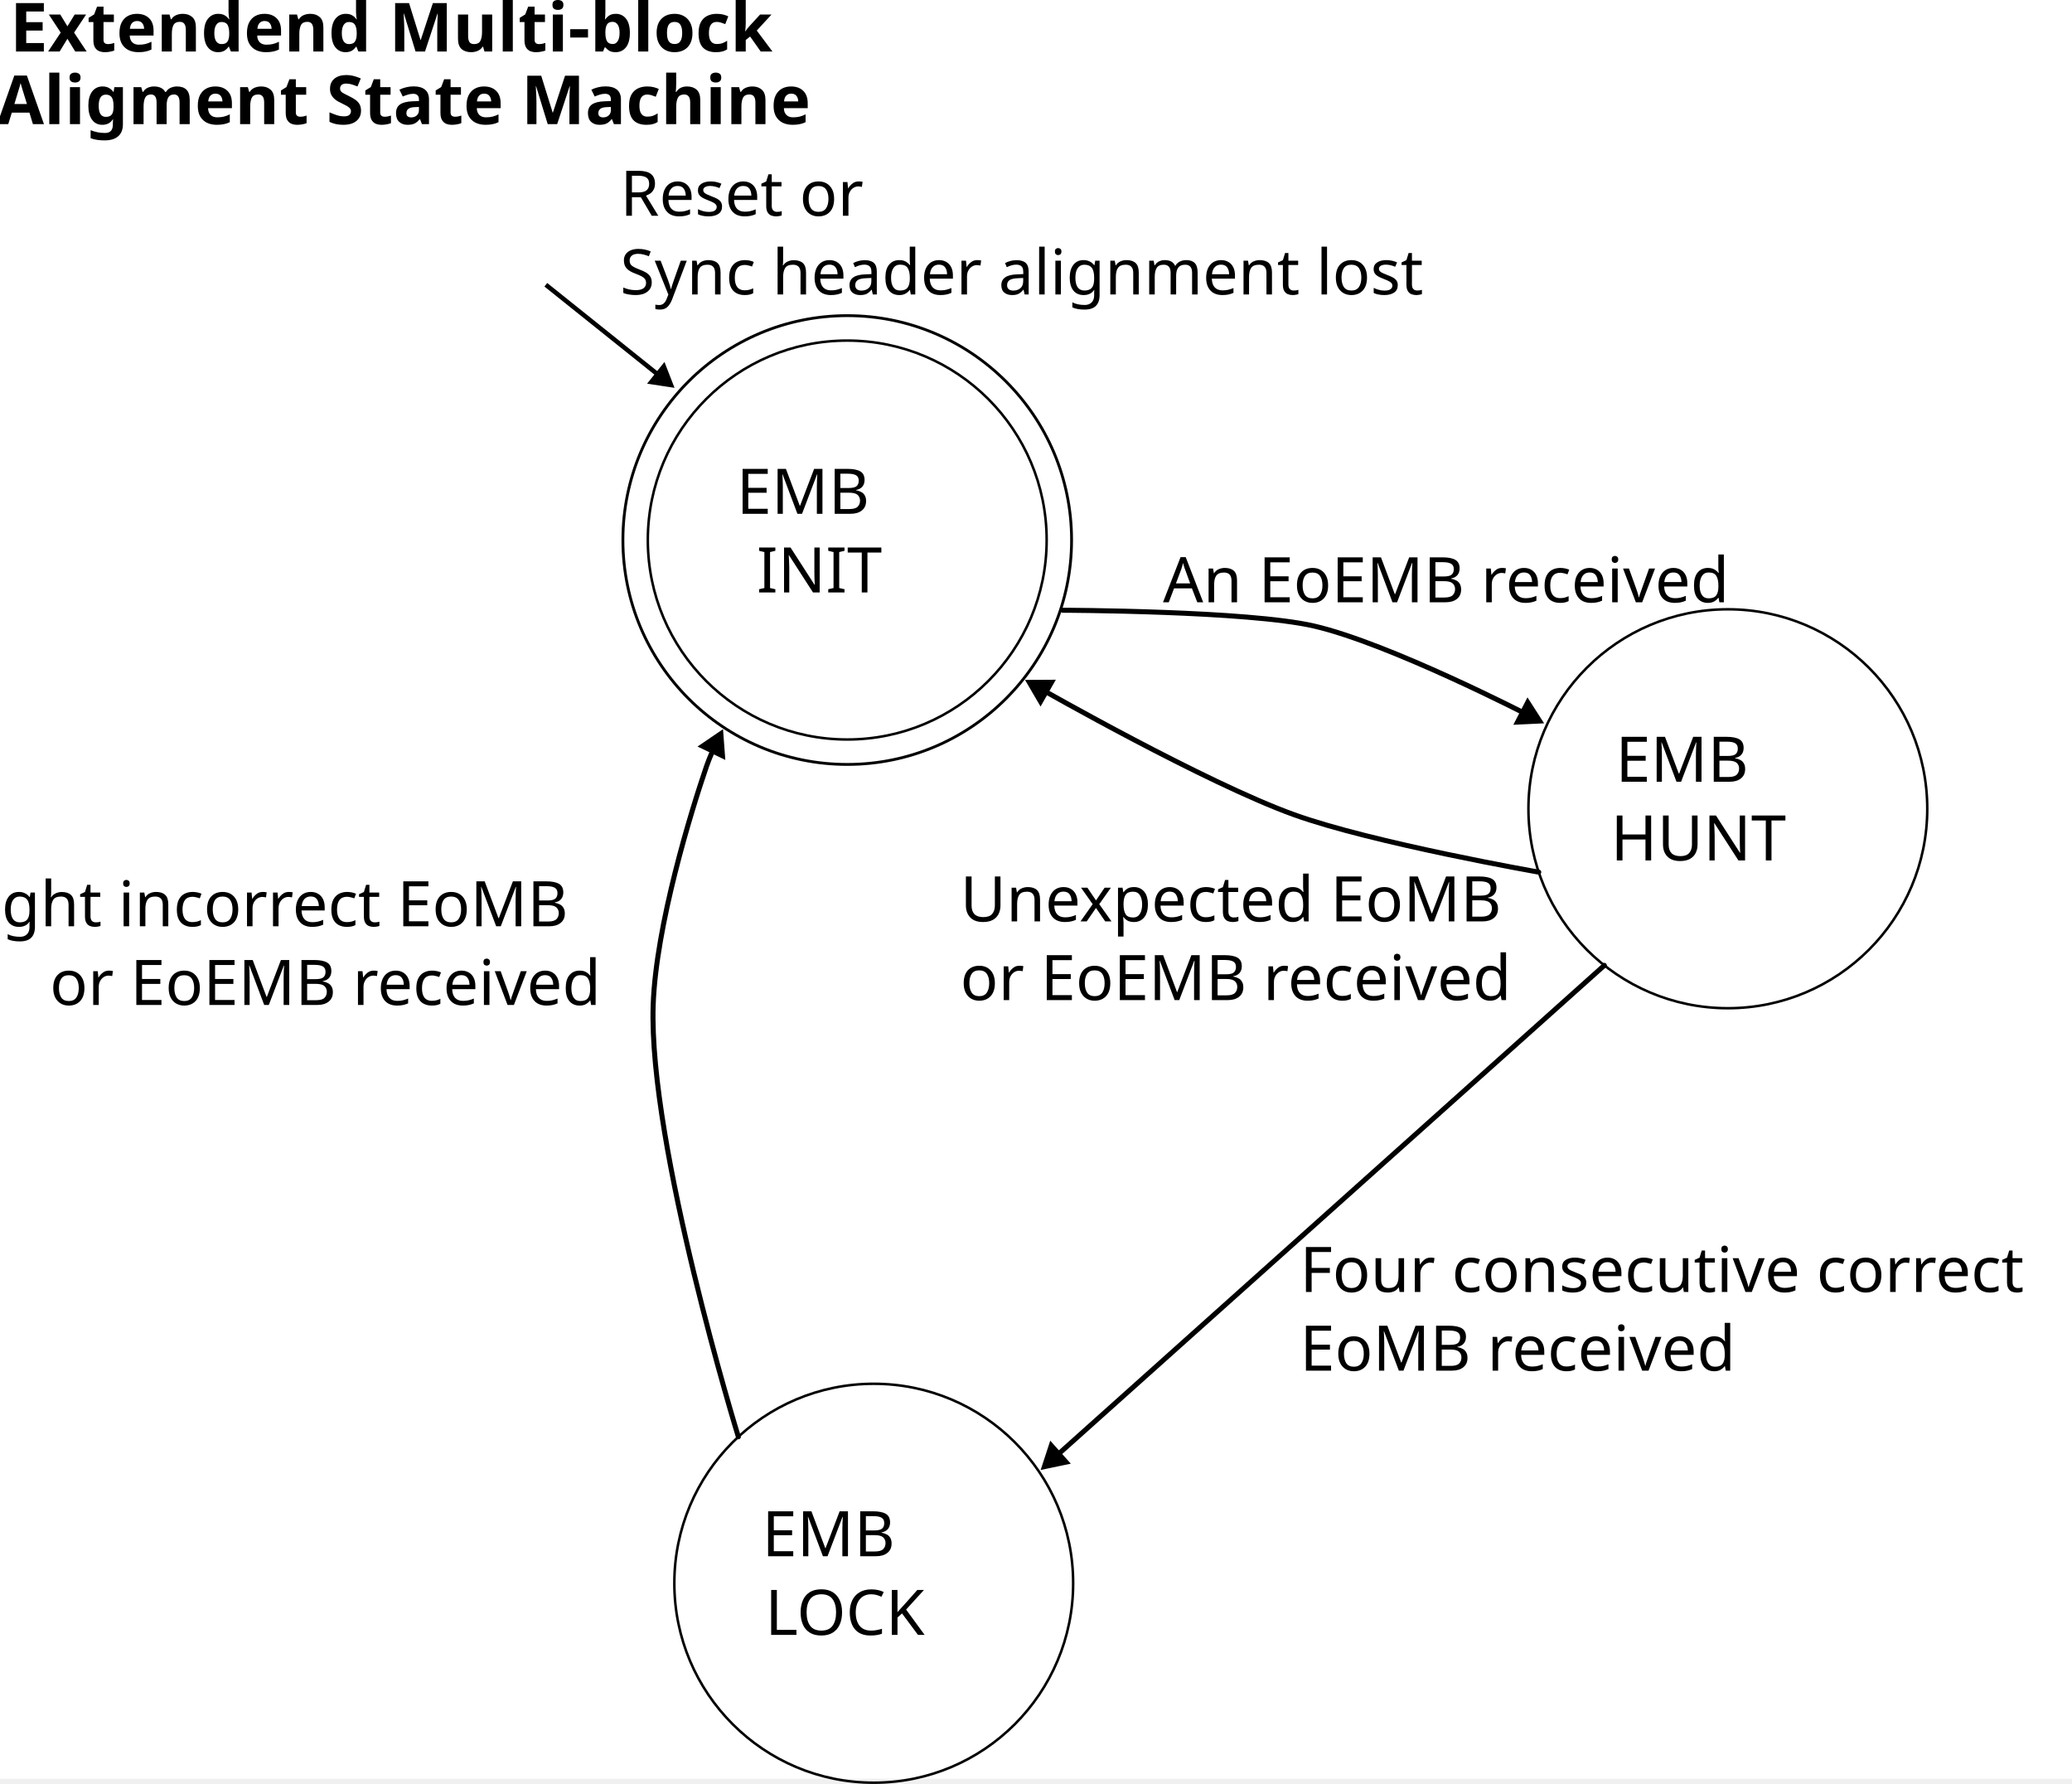
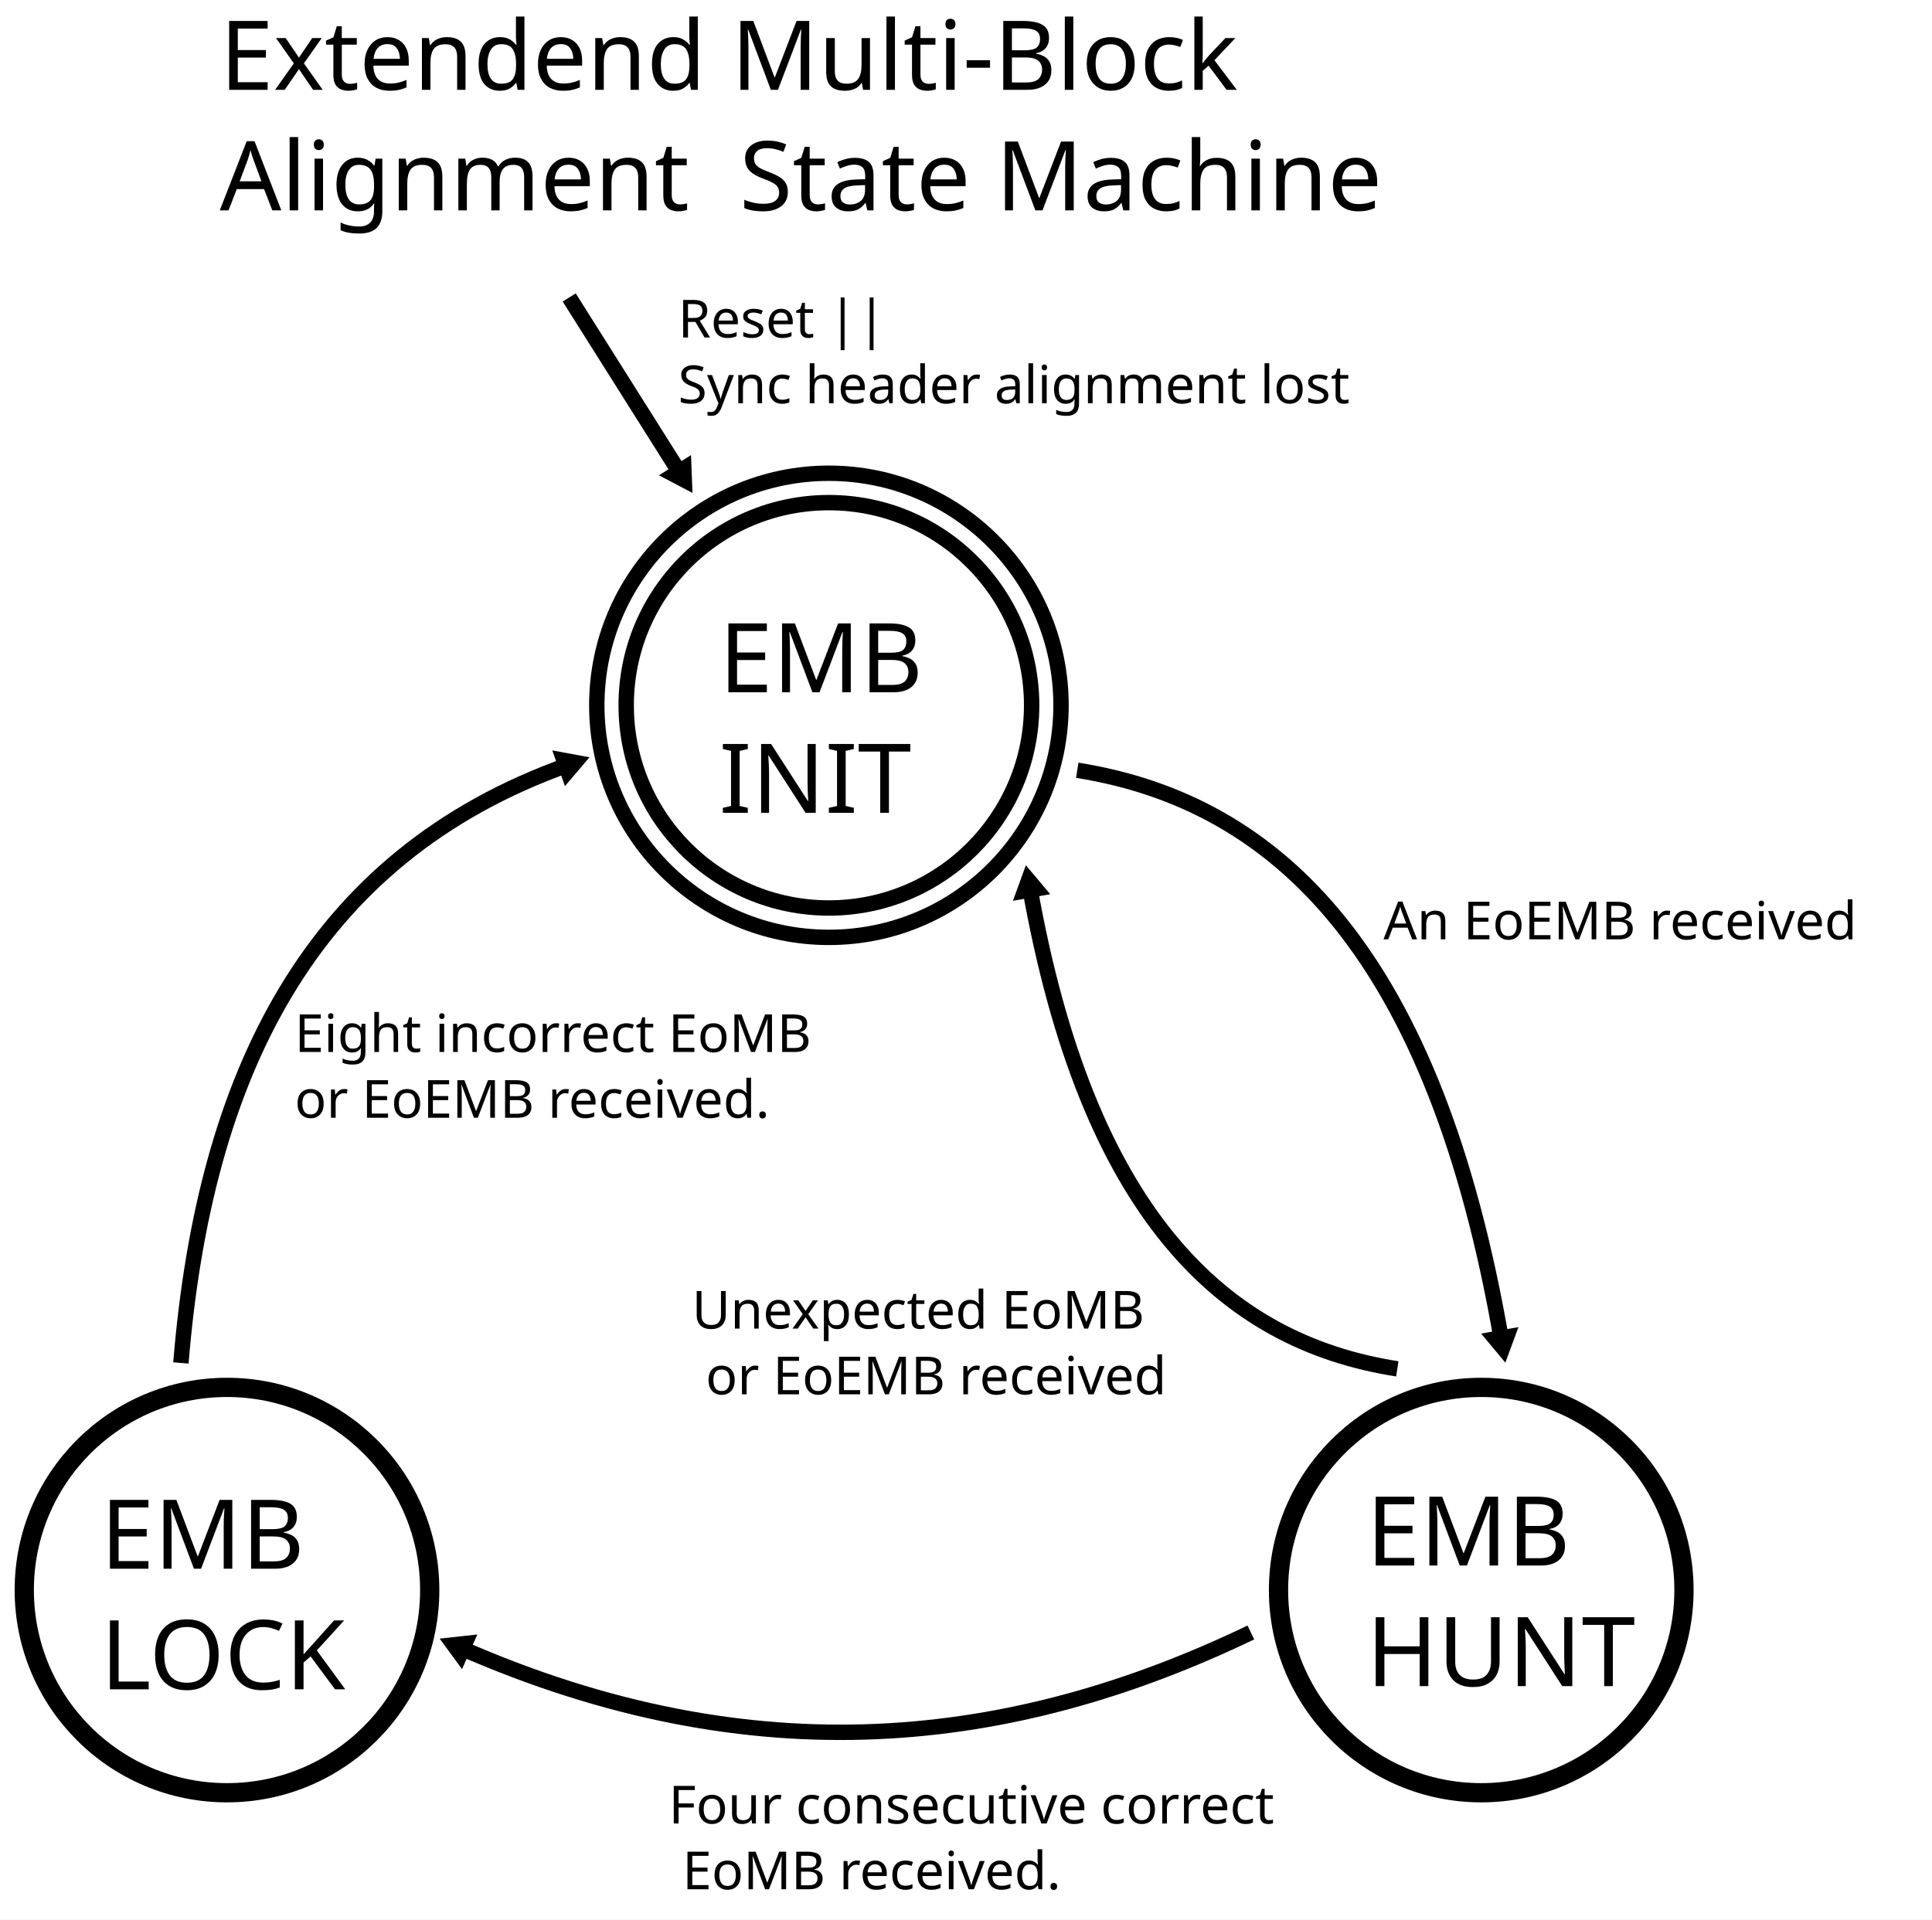
- <svg xmlns="http://www.w3.org/2000/svg" contentStyleType="text/css" height="368.433" preserveAspectRatio="none" version="1.1" viewBox="0 0 428.023 368.433" width="428.023" zoomAndPan="magnify" id="svg16">
+ <svg xmlns="http://www.w3.org/2000/svg" contentStyleType="text/css" height="437.859" preserveAspectRatio="none" version="1.1" viewBox="0 0 440.58 437.859" width="440.58" zoomAndPan="magnify" id="svg16">
  <defs id="defs1">
    <marker style="overflow:visible" id="marker27" refX="0" refY="0" orient="auto-start-reverse" markerWidth="1" markerHeight="1" viewBox="0 0 1 1" preserveAspectRatio="xMidYMid">
      <path transform="scale(0.5)" style="fill:context-stroke;fill-rule:evenodd;stroke:context-stroke;stroke-width:1pt" d="M 5.77,0 -2.88,5 V -5 Z" id="path27" />
    </marker>
+     <marker orient="auto" refY="0" refX="0" id="TriangleOutS-8" style="overflow:visible">
+       <path id="path4063-7" d="M 5.77,0 -2.88,5 V -5 Z" style="fill-rule:evenodd;stroke:#000000;stroke-width:1pt" transform="scale(0.2)" />
+     </marker>
+     <marker orient="auto" refY="0" refX="0" id="TriangleOutS" style="overflow:visible">
+       <path id="path4063" d="M 5.77,0 -2.88,5 V -5 Z" style="fill-rule:evenodd;stroke:#000000;stroke-width:1pt" transform="scale(0.2)" />
+     </marker>
+     <marker orient="auto" refY="0" refX="0" id="marker1" style="overflow:visible">
+       <path id="path1" d="M 5.77,0 -2.88,5 V -5 Z" style="fill-rule:evenodd;stroke:#000000;stroke-width:1pt" transform="scale(0.2)" />
+     </marker>
+     <marker orient="auto" refY="0" refX="0" id="marker2" style="overflow:visible">
+       <path id="path2" d="M 5.77,0 -2.88,5 V -5 Z" style="fill-rule:evenodd;stroke:#000000;stroke-width:1pt" transform="scale(0.2)" />
+     </marker>
+     <marker orient="auto" refY="0" refX="0" id="marker3" style="overflow:visible">
+       <path id="path3" d="M 5.77,0 -2.88,5 V -5 Z" style="fill-rule:evenodd;stroke:#000000;stroke-width:1pt" transform="scale(0.2)" />
+     </marker>
  </defs>
-   <rect style="fill:#ffffff;stroke-width:1.344;stroke-linejoin:round" id="rect1" width="429.939" height="367.359" x="0" y="0" />
-   <circle style="fill:none;stroke:#000000;stroke-width:0.519;stroke-linejoin:round;stroke-dasharray:none" id="path16" cx="175.018" cy="111.531" r="41.194" />
-   <g id="g17" transform="matrix(1.036337,0,0,1.036337,64.50262,52.46527)">
-     <circle style="fill:none;stroke:#000000;stroke-width:0.564;stroke-linejoin:round;stroke-dasharray:none" id="path16-2" cx="106.641" cy="56.995" r="44.718" />
+   <rect style="fill:#ffffff;stroke-width:1.486;stroke-linejoin:round" id="rect1" width="440.58" height="437.859" x="0" y="0" />
+   <circle style="fill:#ffffff;fill-opacity:1;fill-rule:evenodd;stroke:#000000;stroke-width:3.51;stroke-linecap:square;stroke-linejoin:miter;stroke-miterlimit:4;stroke-dasharray:none;stroke-dashoffset:0;stroke-opacity:1" id="circle1075" cx="189.028" cy="160.875" r="52.932" />
+   <path id="path1077" d="m 113,-163.638 29,46" style="fill:none;stroke:#000000;stroke-width:4;stroke-linecap:butt;stroke-linejoin:miter;stroke-miterlimit:4;stroke-dasharray:none;stroke-opacity:1;marker-end:url(#TriangleOutS-8)" transform="matrix(0.8775687,0,0,0.8775687,30.63994,211.4504)" />
+   <text id="text1085" y="76.975" x="154.64" style="font-style:normal;font-variant:normal;font-weight:normal;font-stretch:normal;font-size:12px;line-height:0%;font-family:sans-serif;-inkscape-font-specification:'sans-serif, Normal';font-variant-ligatures:normal;font-variant-caps:normal;font-variant-numeric:normal;font-variant-east-asian:normal;letter-spacing:0px;word-spacing:0px;fill:#000000;fill-opacity:1;stroke:none;stroke-width:0.878" xml:space="preserve">
+     <tspan style="font-style:normal;font-variant:normal;font-weight:normal;font-stretch:normal;font-size:12px;line-height:1.25;font-family:sans-serif;-inkscape-font-specification:'sans-serif, Normal';font-variant-ligatures:normal;font-variant-caps:normal;font-variant-numeric:normal;font-variant-east-asian:normal;stroke-width:0.878" y="76.975" x="154.64" id="tspan1081">Reset || </tspan>
+     <tspan id="tspan1083" y="84.475" x="154.64" style="font-style:normal;font-variant:normal;font-weight:normal;font-stretch:normal;font-size:12px;font-family:sans-serif;-inkscape-font-specification:'sans-serif, Normal';font-variant-ligatures:normal;font-variant-caps:normal;font-variant-numeric:normal;font-variant-east-asian:normal;stroke-width:0.878" />
+     <tspan y="84.475" x="154.64" id="tspan1182" style="font-style:normal;font-variant:normal;font-weight:normal;font-stretch:normal;font-size:12px;font-family:sans-serif;-inkscape-font-specification:'sans-serif, Normal';font-variant-ligatures:normal;font-variant-caps:normal;font-variant-numeric:normal;font-variant-east-asian:normal;stroke-width:0.878" />
+     <tspan style="font-style:normal;font-variant:normal;font-weight:normal;font-stretch:normal;font-size:12px;line-height:1.25;font-family:sans-serif;-inkscape-font-specification:'sans-serif, Normal';font-variant-ligatures:normal;font-variant-caps:normal;font-variant-numeric:normal;font-variant-east-asian:normal;stroke-width:0.878" y="91.975" x="154.64" id="tspan1184">Sync header alignment lost</tspan>
+   </text>
+   <circle id="circle1087" style="fill:#ffffff;fill-opacity:1;fill-rule:evenodd;stroke:#000000;stroke-width:3.51;stroke-linecap:square;stroke-linejoin:miter;stroke-miterlimit:4;stroke-dasharray:none;stroke-dashoffset:0;stroke-opacity:1" cx="189.028" cy="160.875" r="46.23" />
+   <text id="text1093" y="157.897" x="163.969" style="font-style:normal;font-variant:normal;font-weight:normal;font-stretch:normal;font-size:22px;line-height:0%;font-family:sans-serif;-inkscape-font-specification:'sans-serif, ';font-variant-ligatures:normal;font-variant-caps:normal;font-variant-numeric:normal;font-variant-east-asian:normal;text-align:start;letter-spacing:0px;word-spacing:0px;writing-mode:lr-tb;text-anchor:start;fill:#000000;fill-opacity:1;stroke:none;stroke-width:0.878" xml:space="preserve">
+     <tspan style="font-style:normal;font-variant:normal;font-weight:normal;font-stretch:normal;font-size:22px;line-height:1.25;font-family:sans-serif;-inkscape-font-specification:'sans-serif, ';font-variant-ligatures:normal;font-variant-caps:normal;font-variant-numeric:normal;font-variant-east-asian:normal;text-align:start;writing-mode:lr-tb;text-anchor:start;stroke-width:0.878" y="157.897" x="163.969" id="tspan1089">EMB</tspan>
+     <tspan id="tspan1091" style="font-style:normal;font-variant:normal;font-weight:normal;font-stretch:normal;font-size:22px;line-height:1.25;font-family:sans-serif;-inkscape-font-specification:'sans-serif, ';font-variant-ligatures:normal;font-variant-caps:normal;font-variant-numeric:normal;font-variant-east-asian:normal;text-align:start;writing-mode:lr-tb;text-anchor:start;stroke-width:0.878" y="185.397" x="163.969">INIT</tspan>
+   </text>
+   <g id="g1103" transform="matrix(0.8775687,0,0,0.8775687,150.8409,293.6381)">
+     <circle style="fill:#ffffff;fill-opacity:1;fill-rule:evenodd;stroke:#000000;stroke-width:5;stroke-linecap:square;stroke-linejoin:miter;stroke-miterlimit:4;stroke-dasharray:none;stroke-dashoffset:0;stroke-opacity:1" id="circle1095" transform="translate(0.5432129)" cx="212.486" cy="78.676" r="52.679" />
+     <text xml:space="preserve" style="font-style:normal;font-variant:normal;font-weight:normal;font-stretch:normal;font-size:25.069px;line-height:0%;font-family:sans-serif;-inkscape-font-specification:'sans-serif, ';font-variant-ligatures:normal;font-variant-caps:normal;font-variant-numeric:normal;font-variant-east-asian:normal;text-align:start;letter-spacing:0px;word-spacing:0px;writing-mode:lr-tb;text-anchor:start;fill:#000000;fill-opacity:1;stroke:none" x="183.174" y="72.293" id="text1101">
+       <tspan id="tspan1097" x="183.174" y="72.293" style="font-style:normal;font-variant:normal;font-weight:normal;font-stretch:normal;font-size:25.069px;line-height:1.25;font-family:sans-serif;-inkscape-font-specification:'sans-serif, ';font-variant-ligatures:normal;font-variant-caps:normal;font-variant-numeric:normal;font-variant-east-asian:normal;text-align:start;writing-mode:lr-tb;text-anchor:start">EMB</tspan>
+       <tspan id="tspan1099" x="183.174" y="103.63" style="font-style:normal;font-variant:normal;font-weight:normal;font-stretch:normal;font-size:25.069px;line-height:1.25;font-family:sans-serif;-inkscape-font-specification:'sans-serif, ';font-variant-ligatures:normal;font-variant-caps:normal;font-variant-numeric:normal;font-variant-east-asian:normal;text-align:start;writing-mode:lr-tb;text-anchor:start">HUNT</tspan>
+     </text>
  </g>
-   <text xml:space="preserve" style="font-style:normal;font-variant:normal;font-weight:normal;font-stretch:normal;font-size:13px;font-family:sans-serif;-inkscape-font-specification:'sans-serif, ';font-variant-ligatures:normal;font-variant-caps:normal;font-variant-numeric:normal;font-variant-east-asian:normal;text-align:center;letter-spacing:0px;word-spacing:0px;text-anchor:middle;fill:none;stroke:none;stroke-width:0.518;stroke-linejoin:round;stroke-dasharray:none" x="174.325" y="106.112" id="text16">
-     <tspan id="tspan16" x="174.325" y="106.112" style="font-style:normal;font-variant:normal;font-weight:normal;font-stretch:normal;font-size:13px;font-family:sans-serif;-inkscape-font-specification:'sans-serif, ';font-variant-ligatures:normal;font-variant-caps:normal;font-variant-numeric:normal;font-variant-east-asian:normal;letter-spacing:0px;fill:#000000;fill-opacity:1;stroke:none;stroke-width:0.518">EMB</tspan>
-     <tspan x="174.325" y="122.362" style="font-style:normal;font-variant:normal;font-weight:normal;font-stretch:normal;font-size:13px;font-family:sans-serif;-inkscape-font-specification:'sans-serif, ';font-variant-ligatures:normal;font-variant-caps:normal;font-variant-numeric:normal;font-variant-east-asian:normal;letter-spacing:0px;fill:#000000;fill-opacity:1;stroke:none;stroke-width:0.518" id="tspan1">INIT</tspan>
+   <path id="path1105" d="m 245.664,175.69 c 46.126,7.357 81.635,42.312 96.774,130.205" style="vector-effect:none;fill:none;fill-opacity:1;stroke:#000000;stroke-width:3.51;stroke-linecap:butt;stroke-linejoin:miter;stroke-miterlimit:4;stroke-dasharray:none;stroke-dashoffset:0;stroke-opacity:1;marker-end:url(#TriangleOutS)" />
+   <text xml:space="preserve" style="font-style:normal;font-variant:normal;font-weight:normal;font-stretch:normal;font-size:12px;line-height:0%;font-family:sans-serif;-inkscape-font-specification:'sans-serif, Normal';font-variant-ligatures:normal;font-variant-caps:normal;font-variant-numeric:normal;font-variant-east-asian:normal;letter-spacing:0px;word-spacing:0px;fill:#000000;fill-opacity:1;stroke:none;stroke-width:0.878" x="315.494" y="214.252" id="text1109">
+     <tspan x="315.494" y="214.252" style="font-style:normal;font-variant:normal;font-weight:normal;font-stretch:normal;font-size:12px;line-height:1.25;font-family:sans-serif;-inkscape-font-specification:'sans-serif, Normal';font-variant-ligatures:normal;font-variant-caps:normal;font-variant-numeric:normal;font-variant-east-asian:normal;stroke-width:0.878" id="tspan1107">An EoEMB received</tspan>
  </text>
-   <text xml:space="preserve" style="font-style:normal;font-variant:normal;font-weight:normal;font-stretch:normal;font-size:13px;font-family:sans-serif;-inkscape-font-specification:'sans-serif, ';font-variant-ligatures:normal;font-variant-caps:normal;font-variant-numeric:normal;font-variant-east-asian:normal;text-align:start;letter-spacing:0px;word-spacing:0px;text-anchor:start;fill:none;stroke:none;stroke-width:0.518;stroke-linejoin:round;stroke-dasharray:none" x="128.1" y="44.561" id="text16-4-1-2">
-     <tspan x="128.1" y="44.561" style="font-style:normal;font-variant:normal;font-weight:normal;font-stretch:normal;font-size:13px;font-family:sans-serif;-inkscape-font-specification:'sans-serif, ';font-variant-ligatures:normal;font-variant-caps:normal;font-variant-numeric:normal;font-variant-east-asian:normal;text-align:start;letter-spacing:0px;text-anchor:start;fill:#000000;fill-opacity:1;stroke:none;stroke-width:0.518" id="tspan27-3">Reset or</tspan>
-     <tspan x="128.1" y="60.811" style="font-style:normal;font-variant:normal;font-weight:normal;font-stretch:normal;font-size:13px;font-family:sans-serif;-inkscape-font-specification:'sans-serif, ';font-variant-ligatures:normal;font-variant-caps:normal;font-variant-numeric:normal;font-variant-east-asian:normal;text-align:start;letter-spacing:0px;text-anchor:start;fill:#000000;fill-opacity:1;stroke:none;stroke-width:0.518" id="tspan3">Sync header alignment lost</tspan>
+   <g transform="matrix(0.8775687,0,0,0.8775687,-135.1835,293.6381)" id="g1119">
+     <circle r="52.679" cy="78.676" cx="212.486" transform="translate(0.5432129)" id="circle1111" style="fill:#ffffff;fill-opacity:1;fill-rule:evenodd;stroke:#000000;stroke-width:5;stroke-linecap:square;stroke-linejoin:miter;stroke-miterlimit:4;stroke-dasharray:none;stroke-dashoffset:0;stroke-opacity:1" />
+     <text id="text1117" y="73.126" x="180.177" style="font-style:normal;font-variant:normal;font-weight:normal;font-stretch:normal;font-size:25.069px;line-height:0%;font-family:sans-serif;-inkscape-font-specification:'sans-serif, ';font-variant-ligatures:normal;font-variant-caps:normal;font-variant-numeric:normal;font-variant-east-asian:normal;text-align:start;letter-spacing:0px;word-spacing:0px;writing-mode:lr-tb;text-anchor:start;fill:#000000;fill-opacity:1;stroke:none" xml:space="preserve">
+       <tspan style="font-style:normal;font-variant:normal;font-weight:normal;font-stretch:normal;font-size:25.069px;line-height:1.25;font-family:sans-serif;-inkscape-font-specification:'sans-serif, ';font-variant-ligatures:normal;font-variant-caps:normal;font-variant-numeric:normal;font-variant-east-asian:normal;text-align:start;writing-mode:lr-tb;text-anchor:start" y="73.126" x="180.177" id="tspan1113">EMB</tspan>
+       <tspan id="tspan1115" style="font-style:normal;font-variant:normal;font-weight:normal;font-stretch:normal;font-size:25.069px;line-height:1.25;font-family:sans-serif;-inkscape-font-specification:'sans-serif, ';font-variant-ligatures:normal;font-variant-caps:normal;font-variant-numeric:normal;font-variant-east-asian:normal;text-align:start;writing-mode:lr-tb;text-anchor:start" y="104.463" x="180.177">LOCK</tspan>
+     </text>
+   </g>
+   <path style="vector-effect:none;fill:none;fill-opacity:1;stroke:#000000;stroke-width:3.51;stroke-linecap:butt;stroke-linejoin:miter;stroke-miterlimit:4;stroke-dasharray:none;stroke-dashoffset:0;stroke-opacity:1;marker-end:url(#TriangleOutS)" d="m 285.252,372.353 c -54.284,26.064 -113.052,33.044 -180.423,3.415" id="path1121" />
+   <text id="text1127" y="415.923" x="152.498" style="font-style:normal;font-variant:normal;font-weight:normal;font-stretch:normal;font-size:12px;line-height:0%;font-family:sans-serif;-inkscape-font-specification:'sans-serif, Normal';font-variant-ligatures:normal;font-variant-caps:normal;font-variant-numeric:normal;font-variant-east-asian:normal;letter-spacing:0px;word-spacing:0px;fill:#000000;fill-opacity:1;stroke:none;stroke-width:0.878" xml:space="preserve">
+     <tspan id="tspan1123" style="font-style:normal;font-variant:normal;font-weight:normal;font-stretch:normal;font-size:12px;line-height:1.25;font-family:sans-serif;-inkscape-font-specification:'sans-serif, Normal';font-variant-ligatures:normal;font-variant-caps:normal;font-variant-numeric:normal;font-variant-east-asian:normal;stroke-width:0.878" y="415.923" x="152.498">Four consecutive correct</tspan>
+     <tspan id="tspan1125" style="font-style:normal;font-variant:normal;font-weight:normal;font-stretch:normal;font-size:12px;line-height:1.25;font-family:sans-serif;-inkscape-font-specification:'sans-serif, Normal';font-variant-ligatures:normal;font-variant-caps:normal;font-variant-numeric:normal;font-variant-east-asian:normal;stroke-width:0.878" y="430.923" x="152.498"> EoMB received.</tspan>
  </text>
-   <path style="fill:#000000;fill-opacity:1;stroke:#000000;stroke-width:0.933;stroke-linejoin:round;stroke-dasharray:none;marker-end:url(#marker27)" d="m 112.755,58.812 24.003,19.215" id="path26" />
-   <text xml:space="preserve" style="font-style:normal;font-variant:normal;font-weight:normal;font-stretch:normal;font-size:13px;font-family:sans-serif;-inkscape-font-specification:'sans-serif, ';font-variant-ligatures:normal;font-variant-caps:normal;font-variant-numeric:normal;font-variant-east-asian:normal;text-align:start;letter-spacing:0px;word-spacing:0px;text-anchor:start;fill:none;stroke:none;stroke-width:0.518;stroke-linejoin:round;stroke-dasharray:none" x="240.25" y="124.384" id="text16-4-1-5-2">
-     <tspan x="240.25" y="124.384" style="font-style:normal;font-variant:normal;font-weight:normal;font-stretch:normal;font-size:13px;font-family:sans-serif;-inkscape-font-specification:'sans-serif, ';font-variant-ligatures:normal;font-variant-caps:normal;font-variant-numeric:normal;font-variant-east-asian:normal;text-align:start;letter-spacing:0px;text-anchor:start;fill:#000000;fill-opacity:1;stroke:none;stroke-width:0.518" id="tspan4">An EoEMB received</tspan>
+   <path style="vector-effect:none;fill:none;fill-opacity:1;stroke:#000000;stroke-width:3.51;stroke-linecap:butt;stroke-linejoin:miter;stroke-miterlimit:4;stroke-dasharray:none;stroke-dashoffset:0;stroke-opacity:1;marker-end:url(#TriangleOutS)" d="m 41.249,310.879 c 5.361,-65.284 29.2,-115.415 88.487,-136.482" id="path1129" />
+   <path style="vector-effect:none;fill:none;fill-opacity:1;stroke:#000000;stroke-width:3.51;stroke-linecap:butt;stroke-linejoin:miter;stroke-miterlimit:4;stroke-dasharray:none;stroke-dashoffset:0;stroke-opacity:1;marker-end:url(#TriangleOutS)" d="M 318.647,312.226 C 278.687,306.013 247.926,276.492 234.811,202.262" id="path1135" />
+   <text id="text1139" y="303.033" x="157.806" style="font-style:normal;font-variant:normal;font-weight:normal;font-stretch:normal;font-size:12px;line-height:0%;font-family:sans-serif;-inkscape-font-specification:'sans-serif, Normal';font-variant-ligatures:normal;font-variant-caps:normal;font-variant-numeric:normal;font-variant-east-asian:normal;letter-spacing:0px;word-spacing:0px;fill:#000000;fill-opacity:1;stroke:none;stroke-width:0.878" xml:space="preserve">
+     <tspan id="tspan1137" style="font-style:normal;font-variant:normal;font-weight:normal;font-stretch:normal;font-size:12px;line-height:1.25;font-family:sans-serif;-inkscape-font-specification:'sans-serif, Normal';font-variant-ligatures:normal;font-variant-caps:normal;font-variant-numeric:normal;font-variant-east-asian:normal;stroke-width:0.878" y="303.033" x="157.806">Unexpected EoMB</tspan>
+     <tspan style="font-style:normal;font-variant:normal;font-weight:normal;font-stretch:normal;font-size:12px;line-height:1.25;font-family:sans-serif;-inkscape-font-specification:'sans-serif, Normal';font-variant-ligatures:normal;font-variant-caps:normal;font-variant-numeric:normal;font-variant-east-asian:normal;stroke-width:0.878" y="318.033" x="157.806" id="tspan1151"> or EoEMB received</tspan>
  </text>
-   <text xml:space="preserve" style="font-style:normal;font-variant:normal;font-weight:normal;font-stretch:normal;font-size:13px;font-family:sans-serif;-inkscape-font-specification:'sans-serif, ';font-variant-ligatures:normal;font-variant-caps:normal;font-variant-numeric:normal;font-variant-east-asian:normal;text-align:start;letter-spacing:0px;word-spacing:0px;text-anchor:start;fill:none;stroke:none;stroke-width:0.518;stroke-linejoin:round;stroke-dasharray:none" x="268.513" y="266.824" id="text16-4-1-5-3">
-     <tspan x="268.513" y="266.824" style="font-style:normal;font-variant:normal;font-weight:normal;font-stretch:normal;font-size:13px;font-family:sans-serif;-inkscape-font-specification:'sans-serif, ';font-variant-ligatures:normal;font-variant-caps:normal;font-variant-numeric:normal;font-variant-east-asian:normal;text-align:start;letter-spacing:0px;text-anchor:start;fill:#000000;fill-opacity:1;stroke:none;stroke-width:0.518" id="tspan7">Four consecutive correct</tspan>
-     <tspan x="268.513" y="283.074" style="font-style:normal;font-variant:normal;font-weight:normal;font-stretch:normal;font-size:13px;font-family:sans-serif;-inkscape-font-specification:'sans-serif, ';font-variant-ligatures:normal;font-variant-caps:normal;font-variant-numeric:normal;font-variant-east-asian:normal;text-align:start;letter-spacing:0px;text-anchor:start;fill:#000000;fill-opacity:1;stroke:none;stroke-width:0.518" id="tspan11">EoMB received</tspan>
+   <text xml:space="preserve" style="font-style:normal;font-variant:normal;font-weight:normal;font-stretch:normal;font-size:22px;line-height:0%;font-family:sans-serif;-inkscape-font-specification:'sans-serif, ';font-variant-ligatures:normal;font-variant-caps:normal;font-variant-numeric:normal;font-variant-east-asian:normal;letter-spacing:0px;word-spacing:0px;fill:#000000;fill-opacity:1;stroke:none;stroke-width:0.878" x="50.121" y="20.481" id="text1145">
+     <tspan id="tspan1141" x="50.121" y="20.481" style="font-style:normal;font-variant:normal;font-weight:normal;font-stretch:normal;font-size:22px;line-height:1.25;font-family:sans-serif;-inkscape-font-specification:'sans-serif, ';font-variant-ligatures:normal;font-variant-caps:normal;font-variant-numeric:normal;font-variant-east-asian:normal;text-align:start;writing-mode:lr-tb;text-anchor:start;stroke-width:0.878">Extendend Multi-Block</tspan>
+     <tspan id="tspan1143" x="50.121" y="47.981" style="font-style:normal;font-variant:normal;font-weight:normal;font-stretch:normal;font-size:22px;line-height:1.25;font-family:sans-serif;-inkscape-font-specification:'sans-serif, ';font-variant-ligatures:normal;font-variant-caps:normal;font-variant-numeric:normal;font-variant-east-asian:normal;text-align:start;writing-mode:lr-tb;text-anchor:start;stroke-width:0.878">Alignment  State Machine</tspan>
  </text>
-   <path style="fill:#ffffff;stroke:#000000;stroke-width:1.036;stroke-linecap:round;stroke-linejoin:round;stroke-dasharray:none;marker-start:url(#marker27)" d="m 315.708,147.698 c 0,0 -28.691,-14.809 -44.256,-18.405 -13.705,-3.166 -51.919,-3.26 -51.919,-3.26" id="path7" />
-   <path style="fill:#ffffff;stroke:#000000;stroke-width:1.036;stroke-linecap:round;stroke-linejoin:round;stroke-dasharray:none;marker-start:url(#marker27)" d="m 147.76,153.91 c 0,0 -1.115,2.314 -1.781,4.257 -3.226,9.401 -10.49,33.01 -11.05,49.431 -0.984,28.882 17.596,89.138 17.596,89.138" id="path8" />
-   <text xml:space="preserve" style="font-style:normal;font-variant:normal;font-weight:normal;font-stretch:normal;font-size:13px;font-family:sans-serif;-inkscape-font-specification:'sans-serif, ';font-variant-ligatures:normal;font-variant-caps:normal;font-variant-numeric:normal;font-variant-east-asian:normal;text-align:start;letter-spacing:0px;word-spacing:0px;text-anchor:start;fill:none;stroke:none;stroke-width:0.518;stroke-linejoin:round;stroke-dasharray:none" x="134.278" y="191.299" id="text16-4-1-5">
-     <tspan x="134.278" y="191.299" style="font-style:normal;font-variant:normal;font-weight:normal;font-stretch:normal;font-size:13px;font-family:sans-serif;-inkscape-font-specification:'sans-serif, ';font-variant-ligatures:normal;font-variant-caps:normal;font-variant-numeric:normal;font-variant-east-asian:normal;text-align:end;letter-spacing:0px;text-anchor:end;fill:#000000;fill-opacity:1;stroke:none;stroke-width:0.518" id="tspan6">Eight incorrect EoMB</tspan>
-     <tspan x="134.278" y="207.549" style="font-style:normal;font-variant:normal;font-weight:normal;font-stretch:normal;font-size:13px;font-family:sans-serif;-inkscape-font-specification:'sans-serif, ';font-variant-ligatures:normal;font-variant-caps:normal;font-variant-numeric:normal;font-variant-east-asian:normal;text-align:end;letter-spacing:0px;text-anchor:end;fill:#000000;fill-opacity:1;stroke:none;stroke-width:0.518" id="tspan5">or EoEMB received</tspan>
-   </text>
-   <text xml:space="preserve" style="font-style:normal;font-variant:normal;font-weight:normal;font-stretch:normal;font-size:13px;font-family:sans-serif;-inkscape-font-specification:'sans-serif, ';font-variant-ligatures:normal;font-variant-caps:normal;font-variant-numeric:normal;font-variant-east-asian:normal;text-align:start;letter-spacing:0px;word-spacing:0px;text-anchor:start;fill:none;stroke:none;stroke-width:0.518;stroke-linejoin:round;stroke-dasharray:none" x="198.361" y="190.297" id="text16-4-1-5-2-5">
-     <tspan x="198.361" y="190.297" style="font-style:normal;font-variant:normal;font-weight:normal;font-stretch:normal;font-size:13px;font-family:sans-serif;-inkscape-font-specification:'sans-serif, ';font-variant-ligatures:normal;font-variant-caps:normal;font-variant-numeric:normal;font-variant-east-asian:normal;text-align:start;letter-spacing:0px;text-anchor:start;fill:#000000;fill-opacity:1;stroke:none;stroke-width:0.518" id="tspan4-4">Unexpected EoMB</tspan>
-     <tspan x="198.361" y="206.547" style="font-style:normal;font-variant:normal;font-weight:normal;font-stretch:normal;font-size:13px;font-family:sans-serif;-inkscape-font-specification:'sans-serif, ';font-variant-ligatures:normal;font-variant-caps:normal;font-variant-numeric:normal;font-variant-east-asian:normal;text-align:start;letter-spacing:0px;text-anchor:start;fill:#000000;fill-opacity:1;stroke:none;stroke-width:0.518" id="tspan9">or EoEMB received</tspan>
-   </text>
-   <path style="fill:#ffffff;stroke:#000000;stroke-width:1.036;stroke-linecap:round;stroke-linejoin:round;stroke-dasharray:none;marker-end:url(#marker27)" d="M 331.418,199.373 217.712,301.136" id="path10" />
-   <circle style="fill:none;stroke:#000000;stroke-width:0.519;stroke-linejoin:round;stroke-dasharray:none" id="path16-3" cx="180.494" cy="326.98" r="41.194" />
-   <text xml:space="preserve" style="font-style:normal;font-variant:normal;font-weight:normal;font-stretch:normal;font-size:13px;font-family:sans-serif;-inkscape-font-specification:'sans-serif, ';font-variant-ligatures:normal;font-variant-caps:normal;font-variant-numeric:normal;font-variant-east-asian:normal;text-align:center;letter-spacing:0px;word-spacing:0px;text-anchor:middle;fill:none;stroke:none;stroke-width:0.518;stroke-linejoin:round;stroke-dasharray:none" x="179.593" y="321.403" id="text16-8">
-     <tspan x="179.593" y="321.403" style="font-style:normal;font-variant:normal;font-weight:normal;font-stretch:normal;font-size:13px;font-family:sans-serif;-inkscape-font-specification:'sans-serif, ';font-variant-ligatures:normal;font-variant-caps:normal;font-variant-numeric:normal;font-variant-east-asian:normal;letter-spacing:0px;fill:#000000;fill-opacity:1;stroke:none;stroke-width:0.518" id="tspan2">EMB</tspan>
-     <tspan x="179.593" y="337.653" style="font-style:normal;font-variant:normal;font-weight:normal;font-stretch:normal;font-size:13px;font-family:sans-serif;-inkscape-font-specification:'sans-serif, ';font-variant-ligatures:normal;font-variant-caps:normal;font-variant-numeric:normal;font-variant-east-asian:normal;letter-spacing:0px;fill:#000000;fill-opacity:1;stroke:none;stroke-width:0.518" id="tspan12">LOCK</tspan>
-   </text>
-   <circle style="fill:none;stroke:#000000;stroke-width:0.519;stroke-linejoin:round;stroke-dasharray:none" id="path16-9" cx="356.93" cy="167.03" r="41.194" />
-   <text xml:space="preserve" style="font-style:normal;font-variant:normal;font-weight:normal;font-stretch:normal;font-size:13px;font-family:sans-serif;-inkscape-font-specification:'sans-serif, ';font-variant-ligatures:normal;font-variant-caps:normal;font-variant-numeric:normal;font-variant-east-asian:normal;text-align:center;letter-spacing:0px;word-spacing:0px;text-anchor:middle;fill:none;stroke:none;stroke-width:0.518;stroke-linejoin:round;stroke-dasharray:none" x="355.918" y="161.454" id="text16-0">
-     <tspan id="tspan16-8" x="355.918" y="161.454" style="font-style:normal;font-variant:normal;font-weight:normal;font-stretch:normal;font-size:13px;font-family:sans-serif;-inkscape-font-specification:'sans-serif, ';font-variant-ligatures:normal;font-variant-caps:normal;font-variant-numeric:normal;font-variant-east-asian:normal;letter-spacing:0px;fill:#000000;fill-opacity:1;stroke:none;stroke-width:0.518">EMB</tspan>
-     <tspan x="355.918" y="177.704" style="font-style:normal;font-variant:normal;font-weight:normal;font-stretch:normal;font-size:13px;font-family:sans-serif;-inkscape-font-specification:'sans-serif, ';font-variant-ligatures:normal;font-variant-caps:normal;font-variant-numeric:normal;font-variant-east-asian:normal;letter-spacing:0px;fill:#000000;fill-opacity:1;stroke:none;stroke-width:0.518" id="tspan13">HUNT</tspan>
-   </text>
-   <path style="fill:#ffffff;stroke:#000000;stroke-width:1.036;stroke-linecap:round;stroke-linejoin:round;marker-end:url(#marker27)" d="m 317.871,180.118 c 0,0 -34.279,-6.002 -50.569,-11.87 -18.336,-6.605 -52.366,-26.007 -52.366,-26.007" id="path9" />
-   <text xml:space="preserve" style="font-style:normal;font-variant:normal;font-weight:normal;font-stretch:normal;font-size:14px;font-family:sans-serif;-inkscape-font-specification:'sans-serif, Normal';font-variant-ligatures:normal;font-variant-caps:normal;font-variant-numeric:normal;font-variant-east-asian:normal;text-align:center;letter-spacing:0px;word-spacing:0px;text-anchor:middle;fill:none;stroke:none;stroke-width:0.416;stroke-linejoin:round;stroke-dasharray:none" x="98" y="10.637" id="text16-06-1">
-     <tspan id="tspan17" x="98" y="10.637">
-       <tspan id="tspan16-7-9" x="98" y="10.637" style="font-style:normal;font-variant:normal;font-weight:bold;font-stretch:normal;font-size:14px;font-family:Sans;-inkscape-font-specification:'Sans, Bold';font-variant-ligatures:normal;font-variant-caps:normal;font-variant-numeric:normal;font-variant-east-asian:normal;letter-spacing:0px;word-spacing:0px;fill:#000000;fill-opacity:1;stroke:none;stroke-width:0.416" dx="1">Extendend Multi-block</tspan>
-     </tspan>
-     <tspan id="tspan18" x="98" y="10.637">
-       <tspan x="98" y="10.637" style="font-style:normal;font-variant:normal;font-weight:bold;font-stretch:normal;font-size:14px;font-family:Sans;-inkscape-font-specification:'Sans, Bold';font-variant-ligatures:normal;font-variant-caps:normal;font-variant-numeric:normal;font-variant-east-asian:normal;letter-spacing:0px;word-spacing:0px;fill:#000000;fill-opacity:1;stroke:none;stroke-width:0.416" id="tspan19" dx="0" dy="15">Aligment State Machine</tspan>
-     </tspan>
+   <text id="text1127-4" y="239.947" x="67.198" style="font-style:normal;font-variant:normal;font-weight:normal;font-stretch:normal;font-size:12px;line-height:0%;font-family:sans-serif;-inkscape-font-specification:'sans-serif, Normal';font-variant-ligatures:normal;font-variant-caps:normal;font-variant-numeric:normal;font-variant-east-asian:normal;letter-spacing:0px;word-spacing:0px;fill:#000000;fill-opacity:1;stroke:none;stroke-width:0.878" xml:space="preserve">
+     <tspan id="tspan1125-6" style="font-style:normal;font-variant:normal;font-weight:normal;font-stretch:normal;font-size:12px;line-height:1.25;font-family:sans-serif;-inkscape-font-specification:'sans-serif, Normal';font-variant-ligatures:normal;font-variant-caps:normal;font-variant-numeric:normal;font-variant-east-asian:normal;stroke-width:0.878" y="239.947" x="67.198">Eight incorrect EoMB</tspan>
+     <tspan style="font-style:normal;font-variant:normal;font-weight:normal;font-stretch:normal;font-size:12px;line-height:1.25;font-family:sans-serif;-inkscape-font-specification:'sans-serif, Normal';font-variant-ligatures:normal;font-variant-caps:normal;font-variant-numeric:normal;font-variant-east-asian:normal;stroke-width:0.878" y="254.947" x="67.198" id="tspan1180">or EoEMB received.</tspan>
  </text>
</svg>
